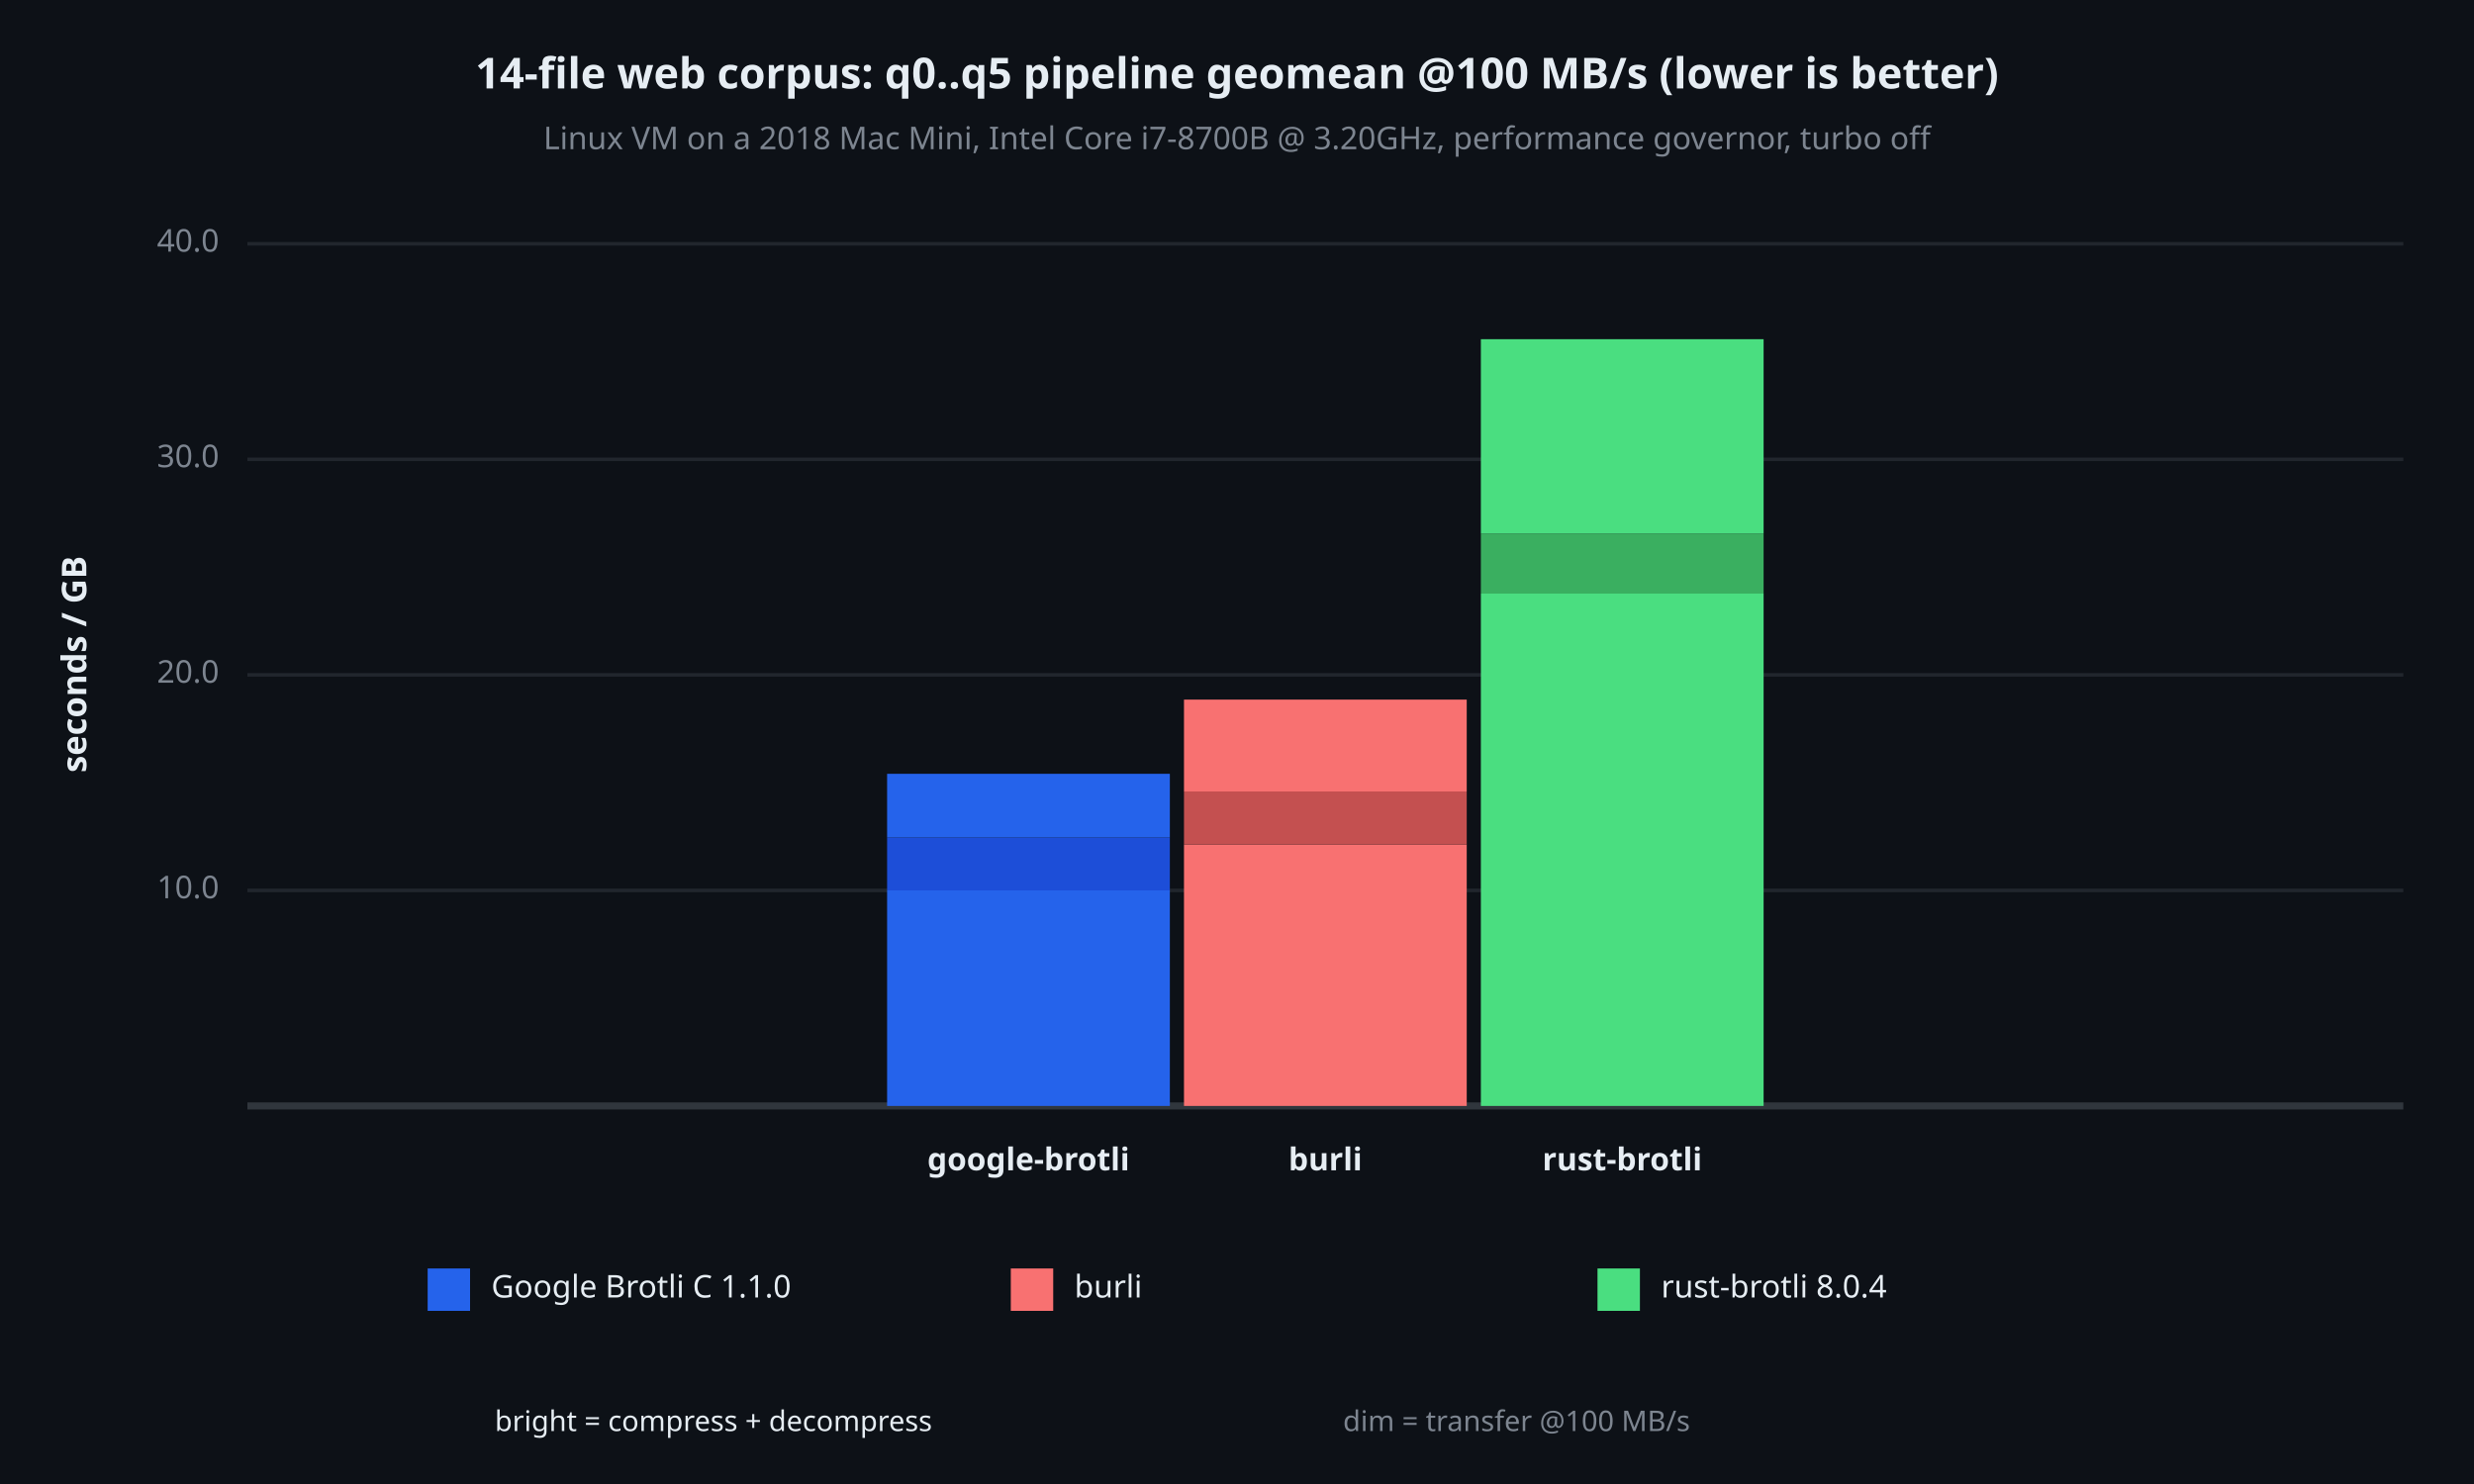
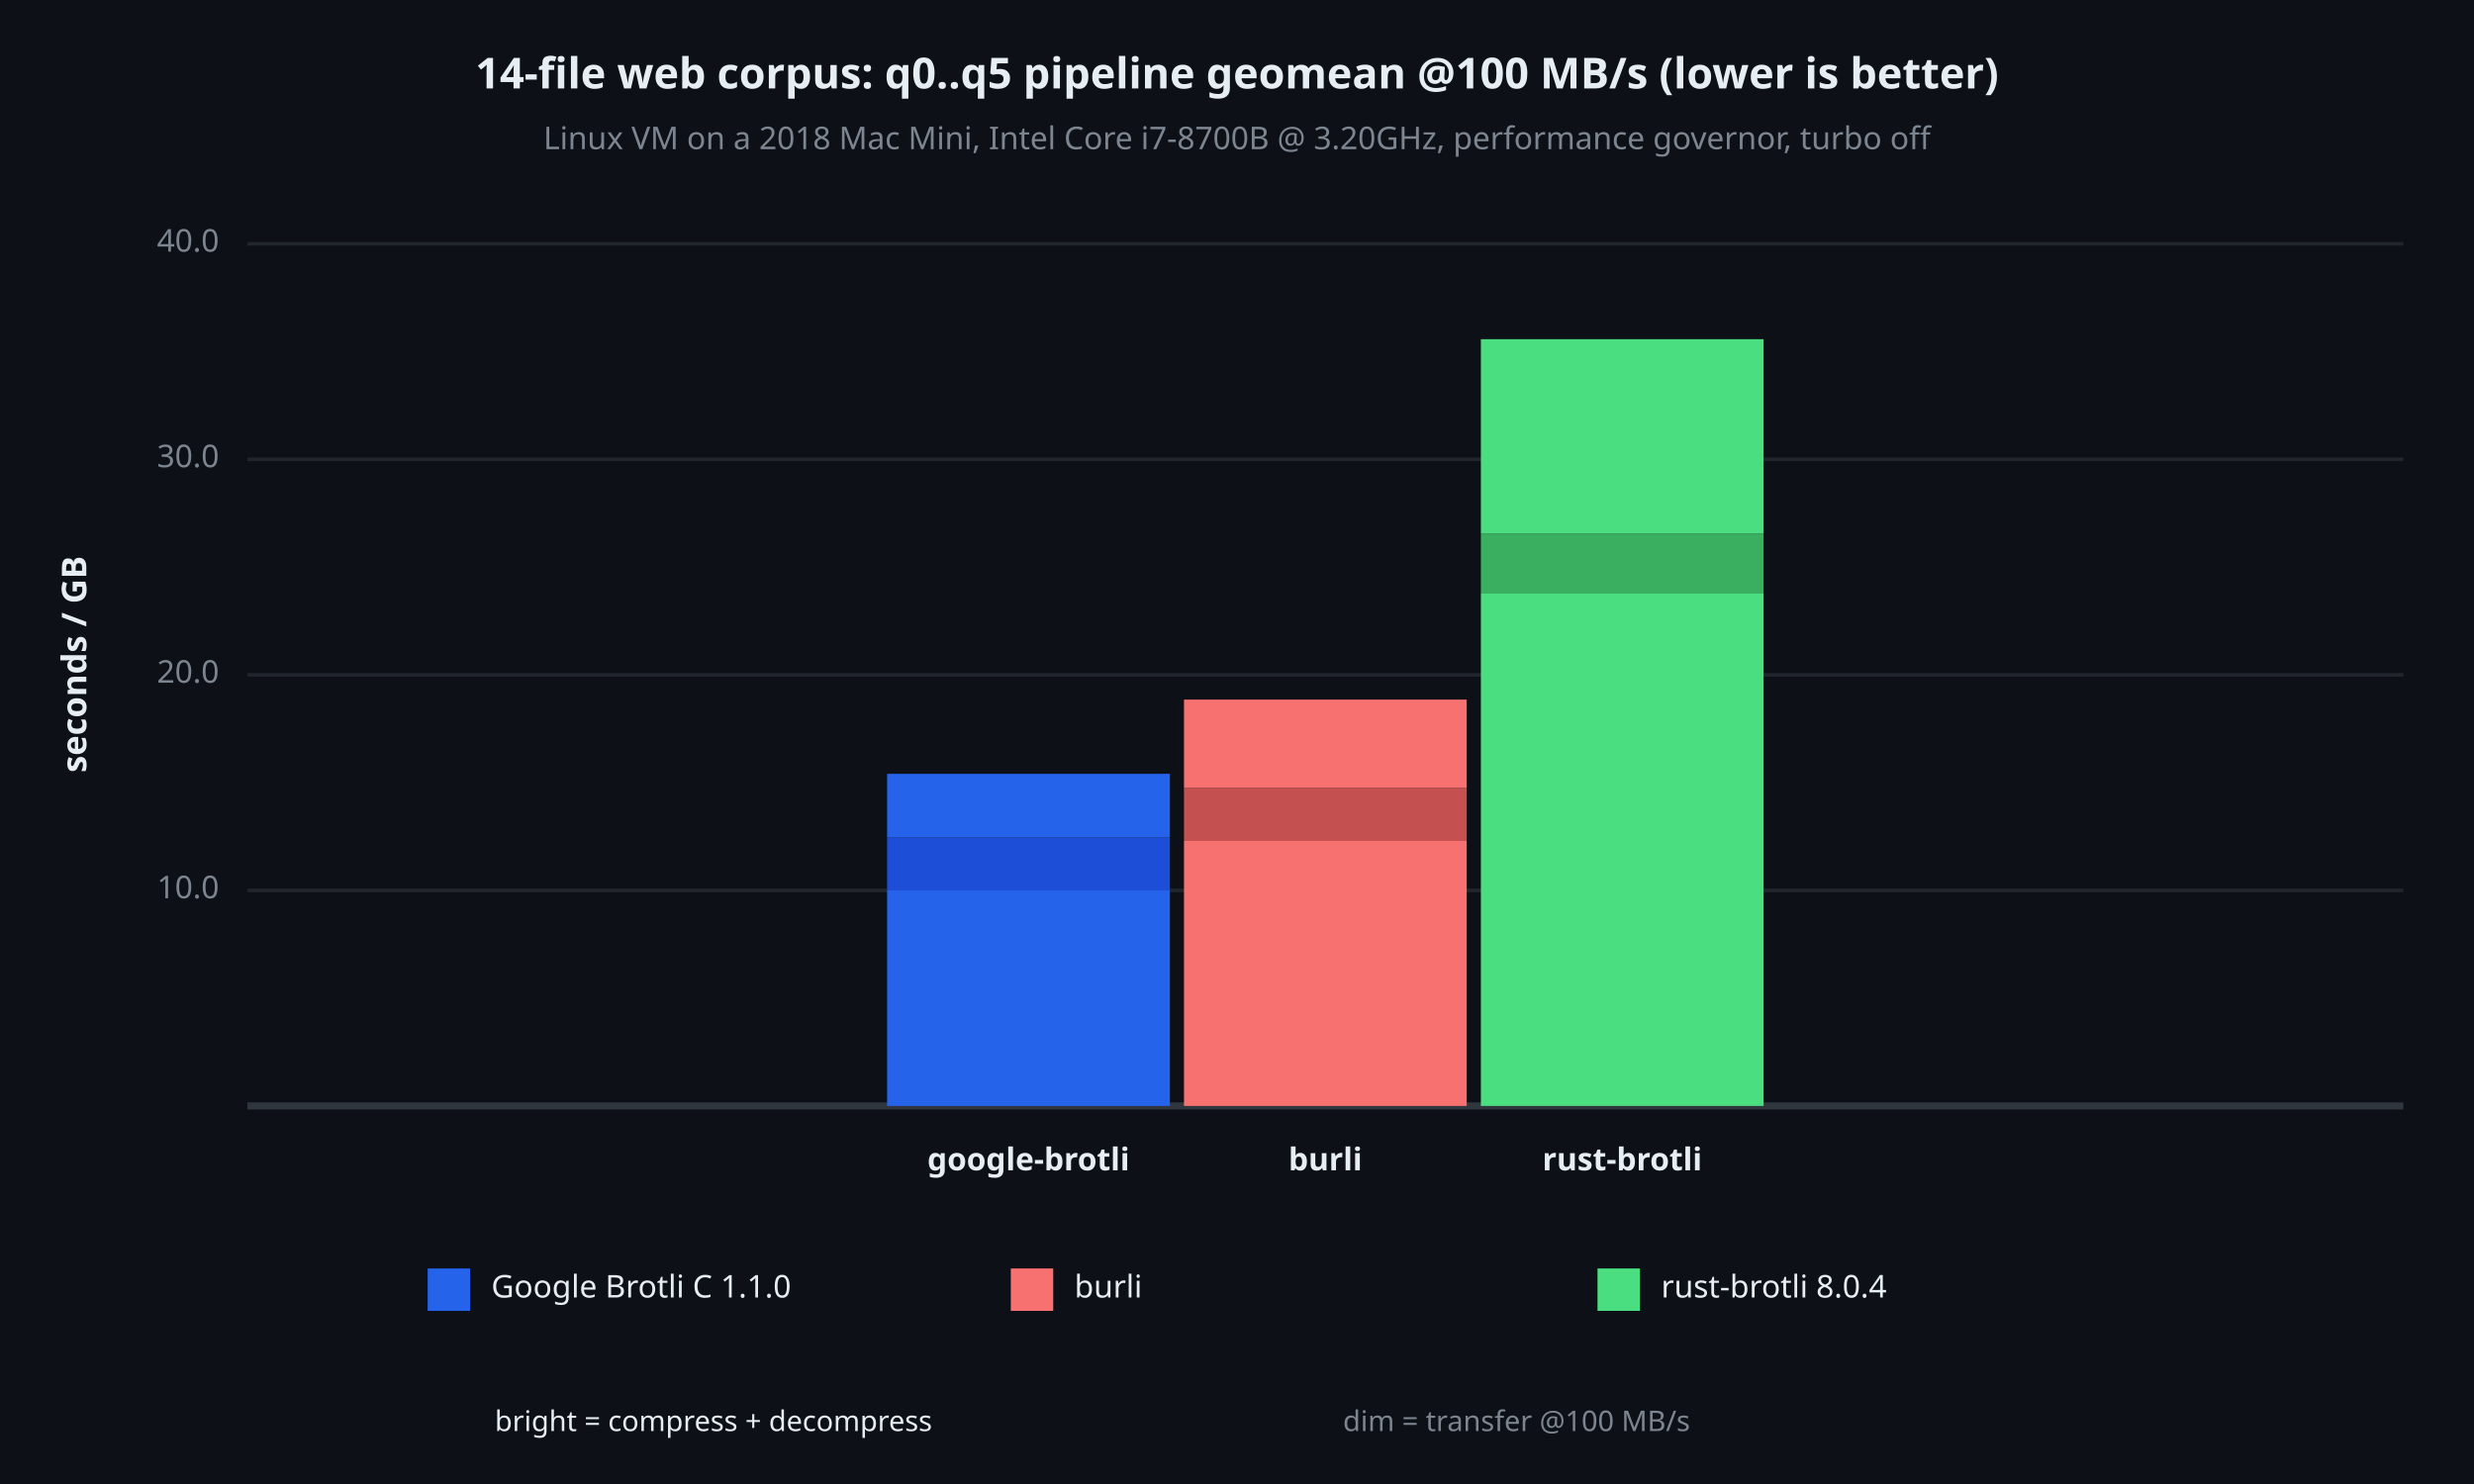
<svg xmlns="http://www.w3.org/2000/svg" viewBox="0 0 700 420" font-family="system-ui, -apple-system, sans-serif">
  <rect x="0" y="0" width="700" height="420" opacity="1" fill="#0D1117" stroke="none" />
  <text x="350" y="22" dy="0.5ex" text-anchor="middle" font-family="sans-serif" font-size="12.097" opacity="1" fill="#E6EDF3" font-weight="bold">
14-file web corpus: q0..q5 pipeline geomean @100 MB/s (lower is better)
</text>
  <text x="350" y="40" dy="0.5ex" text-anchor="middle" font-family="sans-serif" font-size="8.871" opacity="1" fill="#7D8590">
Linux VM on a 2018 Mac Mini, Intel Core i7-8700B @ 3.20GHz, performance governor, turbo off
</text>
  <text x="22" y="188" dy="0.5ex" text-anchor="middle" font-family="sans-serif" font-size="9.677" opacity="1" fill="#E6EDF3" font-weight="bold" transform="rotate(270, 22, 188)">
seconds / GB
</text>
  <polyline fill="none" opacity="1" stroke="#21262D" stroke-width="1" points="70,252 680,252 " />
  <text x="62" y="252" dy="0.5ex" text-anchor="end" font-family="sans-serif" font-size="8.871" opacity="1" fill="#7D8590">
10.0
</text>
  <polyline fill="none" opacity="1" stroke="#21262D" stroke-width="1" points="70,191 680,191 " />
  <text x="62" y="191" dy="0.5ex" text-anchor="end" font-family="sans-serif" font-size="8.871" opacity="1" fill="#7D8590">
20.0
</text>
  <polyline fill="none" opacity="1" stroke="#21262D" stroke-width="1" points="70,130 680,130 " />
  <text x="62" y="130" dy="0.5ex" text-anchor="end" font-family="sans-serif" font-size="8.871" opacity="1" fill="#7D8590">
30.0
</text>
  <polyline fill="none" opacity="1" stroke="#21262D" stroke-width="1" points="70,69 680,69 " />
  <text x="62" y="69" dy="0.5ex" text-anchor="end" font-family="sans-serif" font-size="8.871" opacity="1" fill="#7D8590">
40.0
</text>
  <polyline fill="none" opacity="1" stroke="#30363D" stroke-width="2" points="70,313 680,313 " />
  <rect x="251" y="252" width="80" height="61" opacity="1" fill="#2563EB" stroke="none" />
  <rect x="251" y="237" width="80" height="15" opacity="1" fill="#1D4ED8" stroke="none" />
  <rect x="251" y="219" width="80" height="18" opacity="1" fill="#2563EB" stroke="none" />
  <text x="291" y="329" dy="0.5ex" text-anchor="middle" font-family="sans-serif" font-size="8.871" opacity="1" fill="#E6EDF3" font-weight="bold">
google-brotli
</text>
-   <rect x="335" y="239" width="80" height="74" opacity="1" fill="#F87171" stroke="none" />
-   <rect x="335" y="224" width="80" height="15" opacity="1" fill="#C45050" stroke="none" />
-   <rect x="335" y="198" width="80" height="26" opacity="1" fill="#F87171" stroke="none" />
+   <rect x="335" y="238" width="80" height="75" opacity="1" fill="#F87171" stroke="none" />
+   <rect x="335" y="223" width="80" height="15" opacity="1" fill="#C45050" stroke="none" />
+   <rect x="335" y="198" width="80" height="25" opacity="1" fill="#F87171" stroke="none" />
  <text x="375" y="329" dy="0.5ex" text-anchor="middle" font-family="sans-serif" font-size="8.871" opacity="1" fill="#E6EDF3" font-weight="bold">
burli
</text>
  <rect x="419" y="168" width="80" height="145" opacity="1" fill="#4ADE80" stroke="none" />
  <rect x="419" y="151" width="80" height="17" opacity="1" fill="#3AAF60" stroke="none" />
  <rect x="419" y="96" width="80" height="55" opacity="1" fill="#4ADE80" stroke="none" />
  <text x="459" y="329" dy="0.5ex" text-anchor="middle" font-family="sans-serif" font-size="8.871" opacity="1" fill="#E6EDF3" font-weight="bold">
rust-brotli
</text>
  <rect x="121" y="359" width="12" height="12" opacity="1" fill="#2563EB" stroke="none" />
  <text x="139" y="365" dy="0.5ex" text-anchor="start" font-family="sans-serif" font-size="8.871" opacity="1" fill="#E6EDF3">
Google Brotli C 1.1.0
</text>
  <rect x="286" y="359" width="12" height="12" opacity="1" fill="#F87171" stroke="none" />
  <text x="304" y="365" dy="0.5ex" text-anchor="start" font-family="sans-serif" font-size="8.871" opacity="1" fill="#E6EDF3">
burli
</text>
  <rect x="452" y="359" width="12" height="12" opacity="1" fill="#4ADE80" stroke="none" />
  <text x="470" y="365" dy="0.5ex" text-anchor="start" font-family="sans-serif" font-size="8.871" opacity="1" fill="#E6EDF3">
rust-brotli 8.0.4
</text>
  <text x="140" y="403" dy="0.5ex" text-anchor="start" font-family="sans-serif" font-size="8.065" opacity="1" fill="#E6EDF3">
bright = compress + decompress
</text>
  <text x="380" y="403" dy="0.5ex" text-anchor="start" font-family="sans-serif" font-size="8.065" opacity="1" fill="#7D8590">
dim = transfer @100 MB/s
</text>
</svg>
